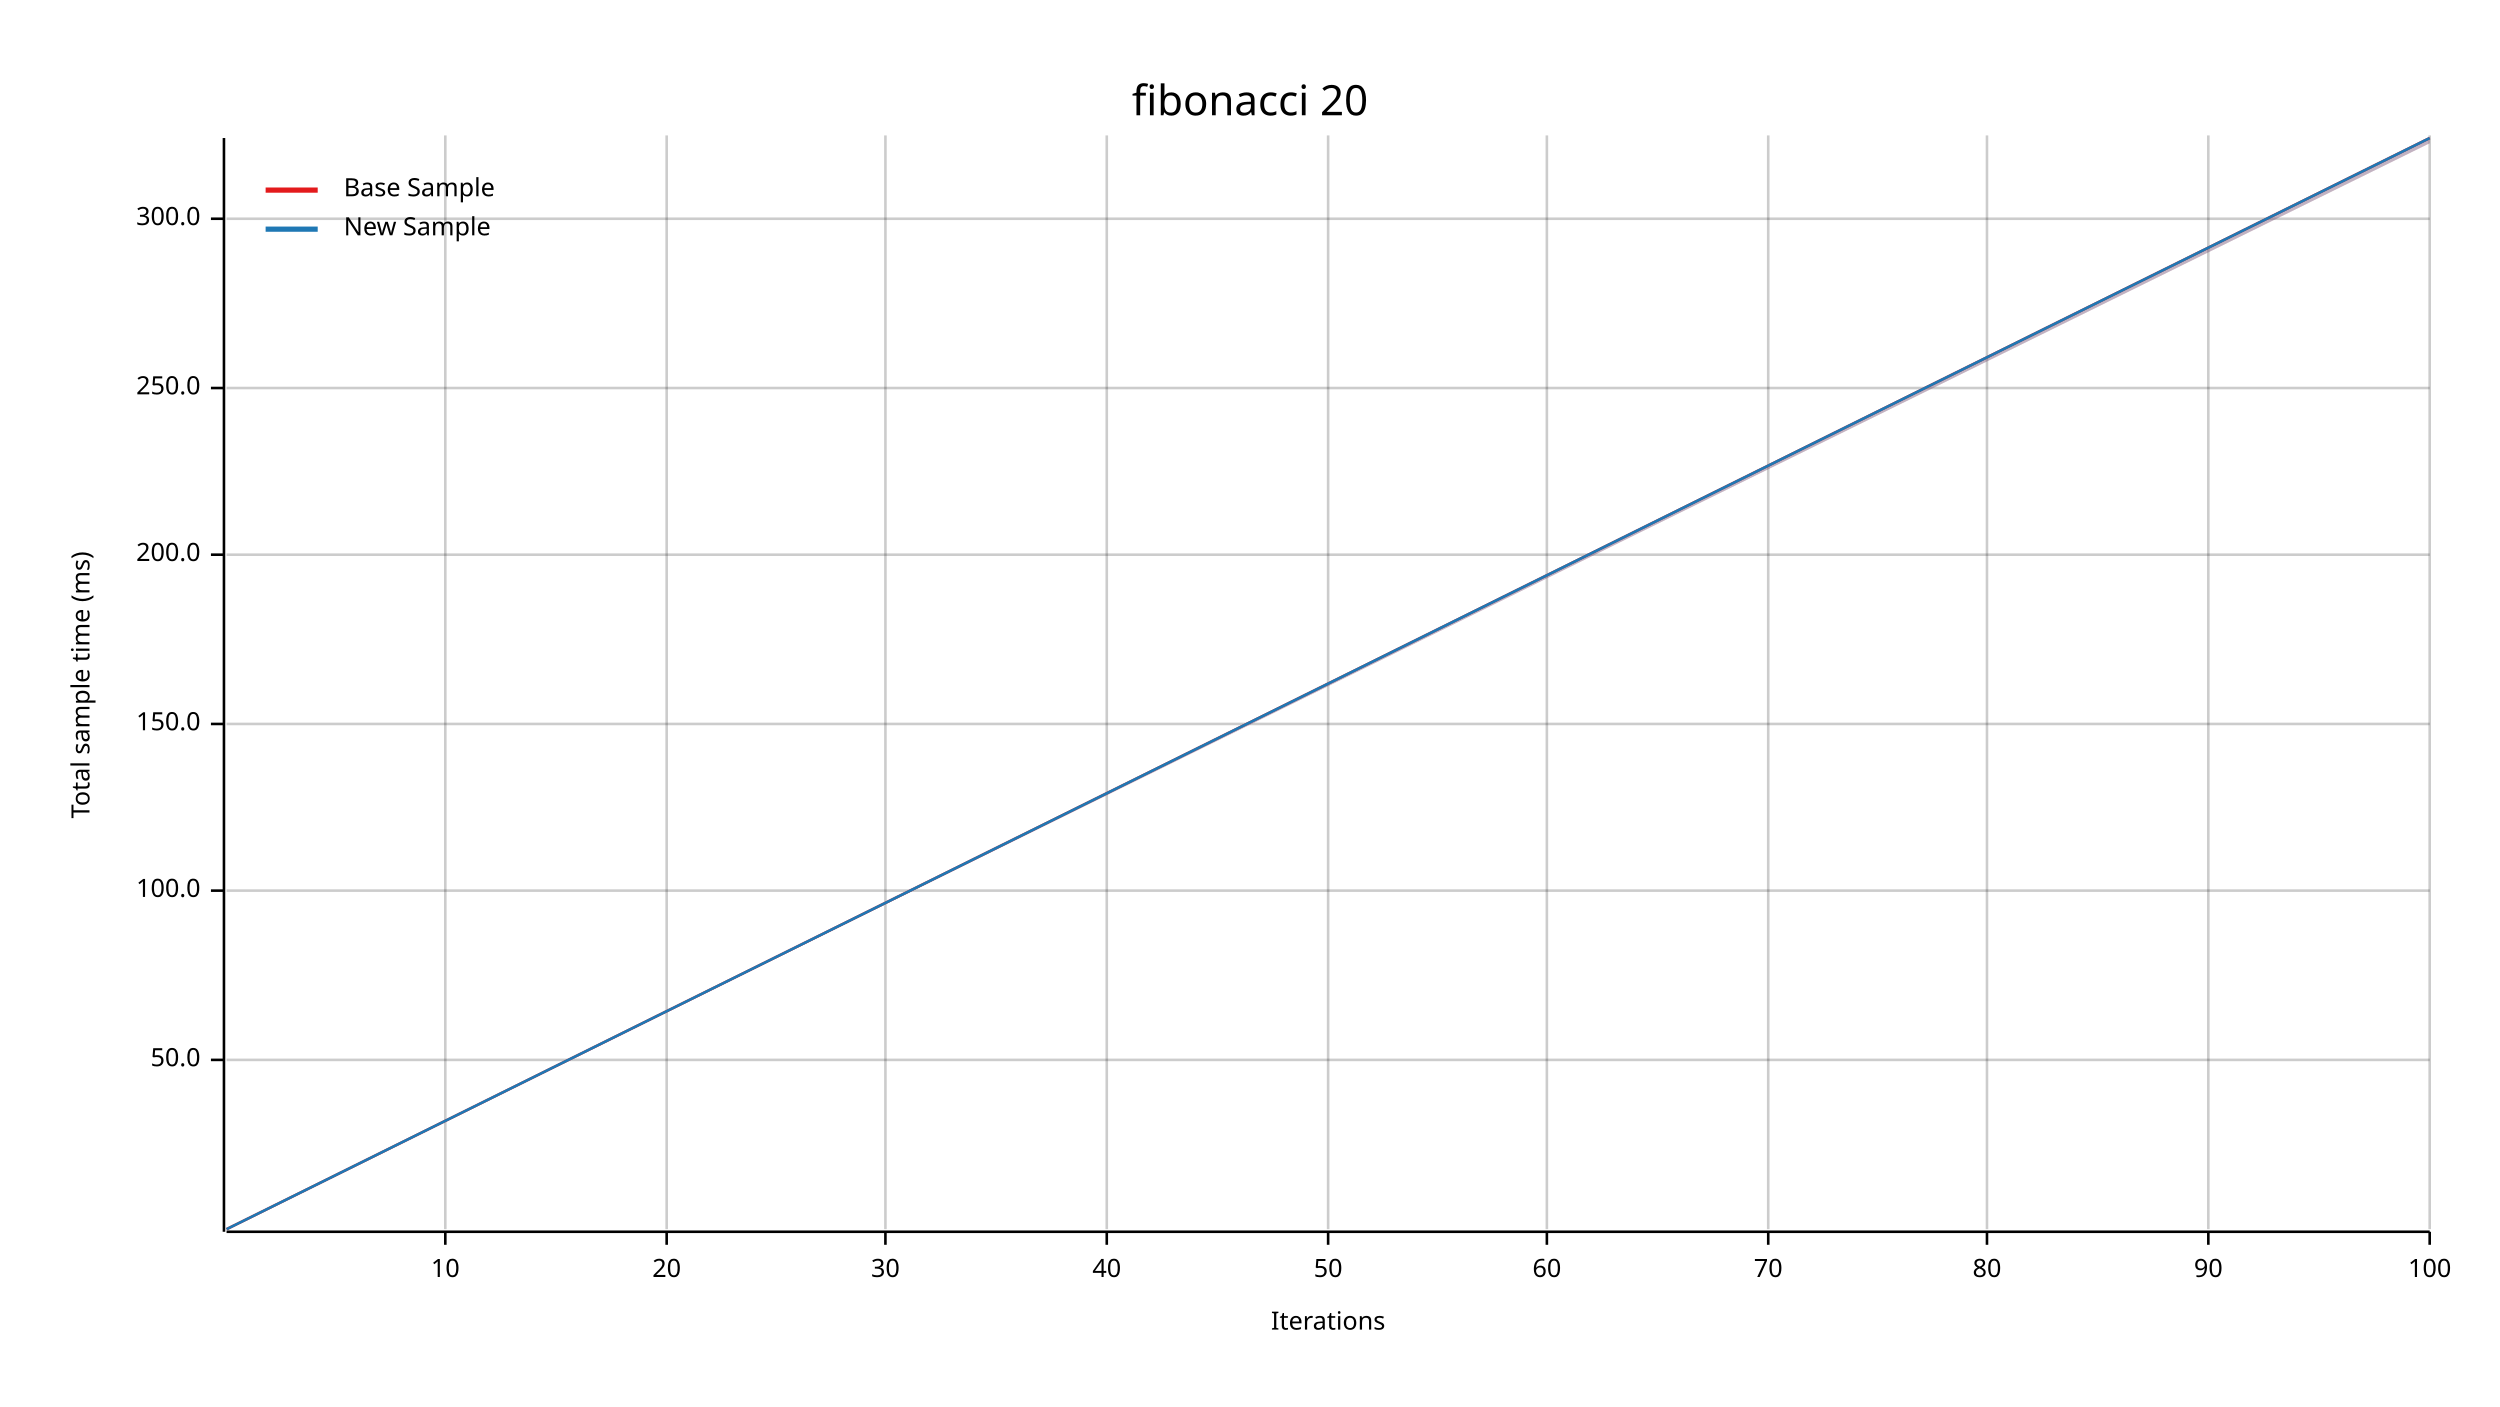
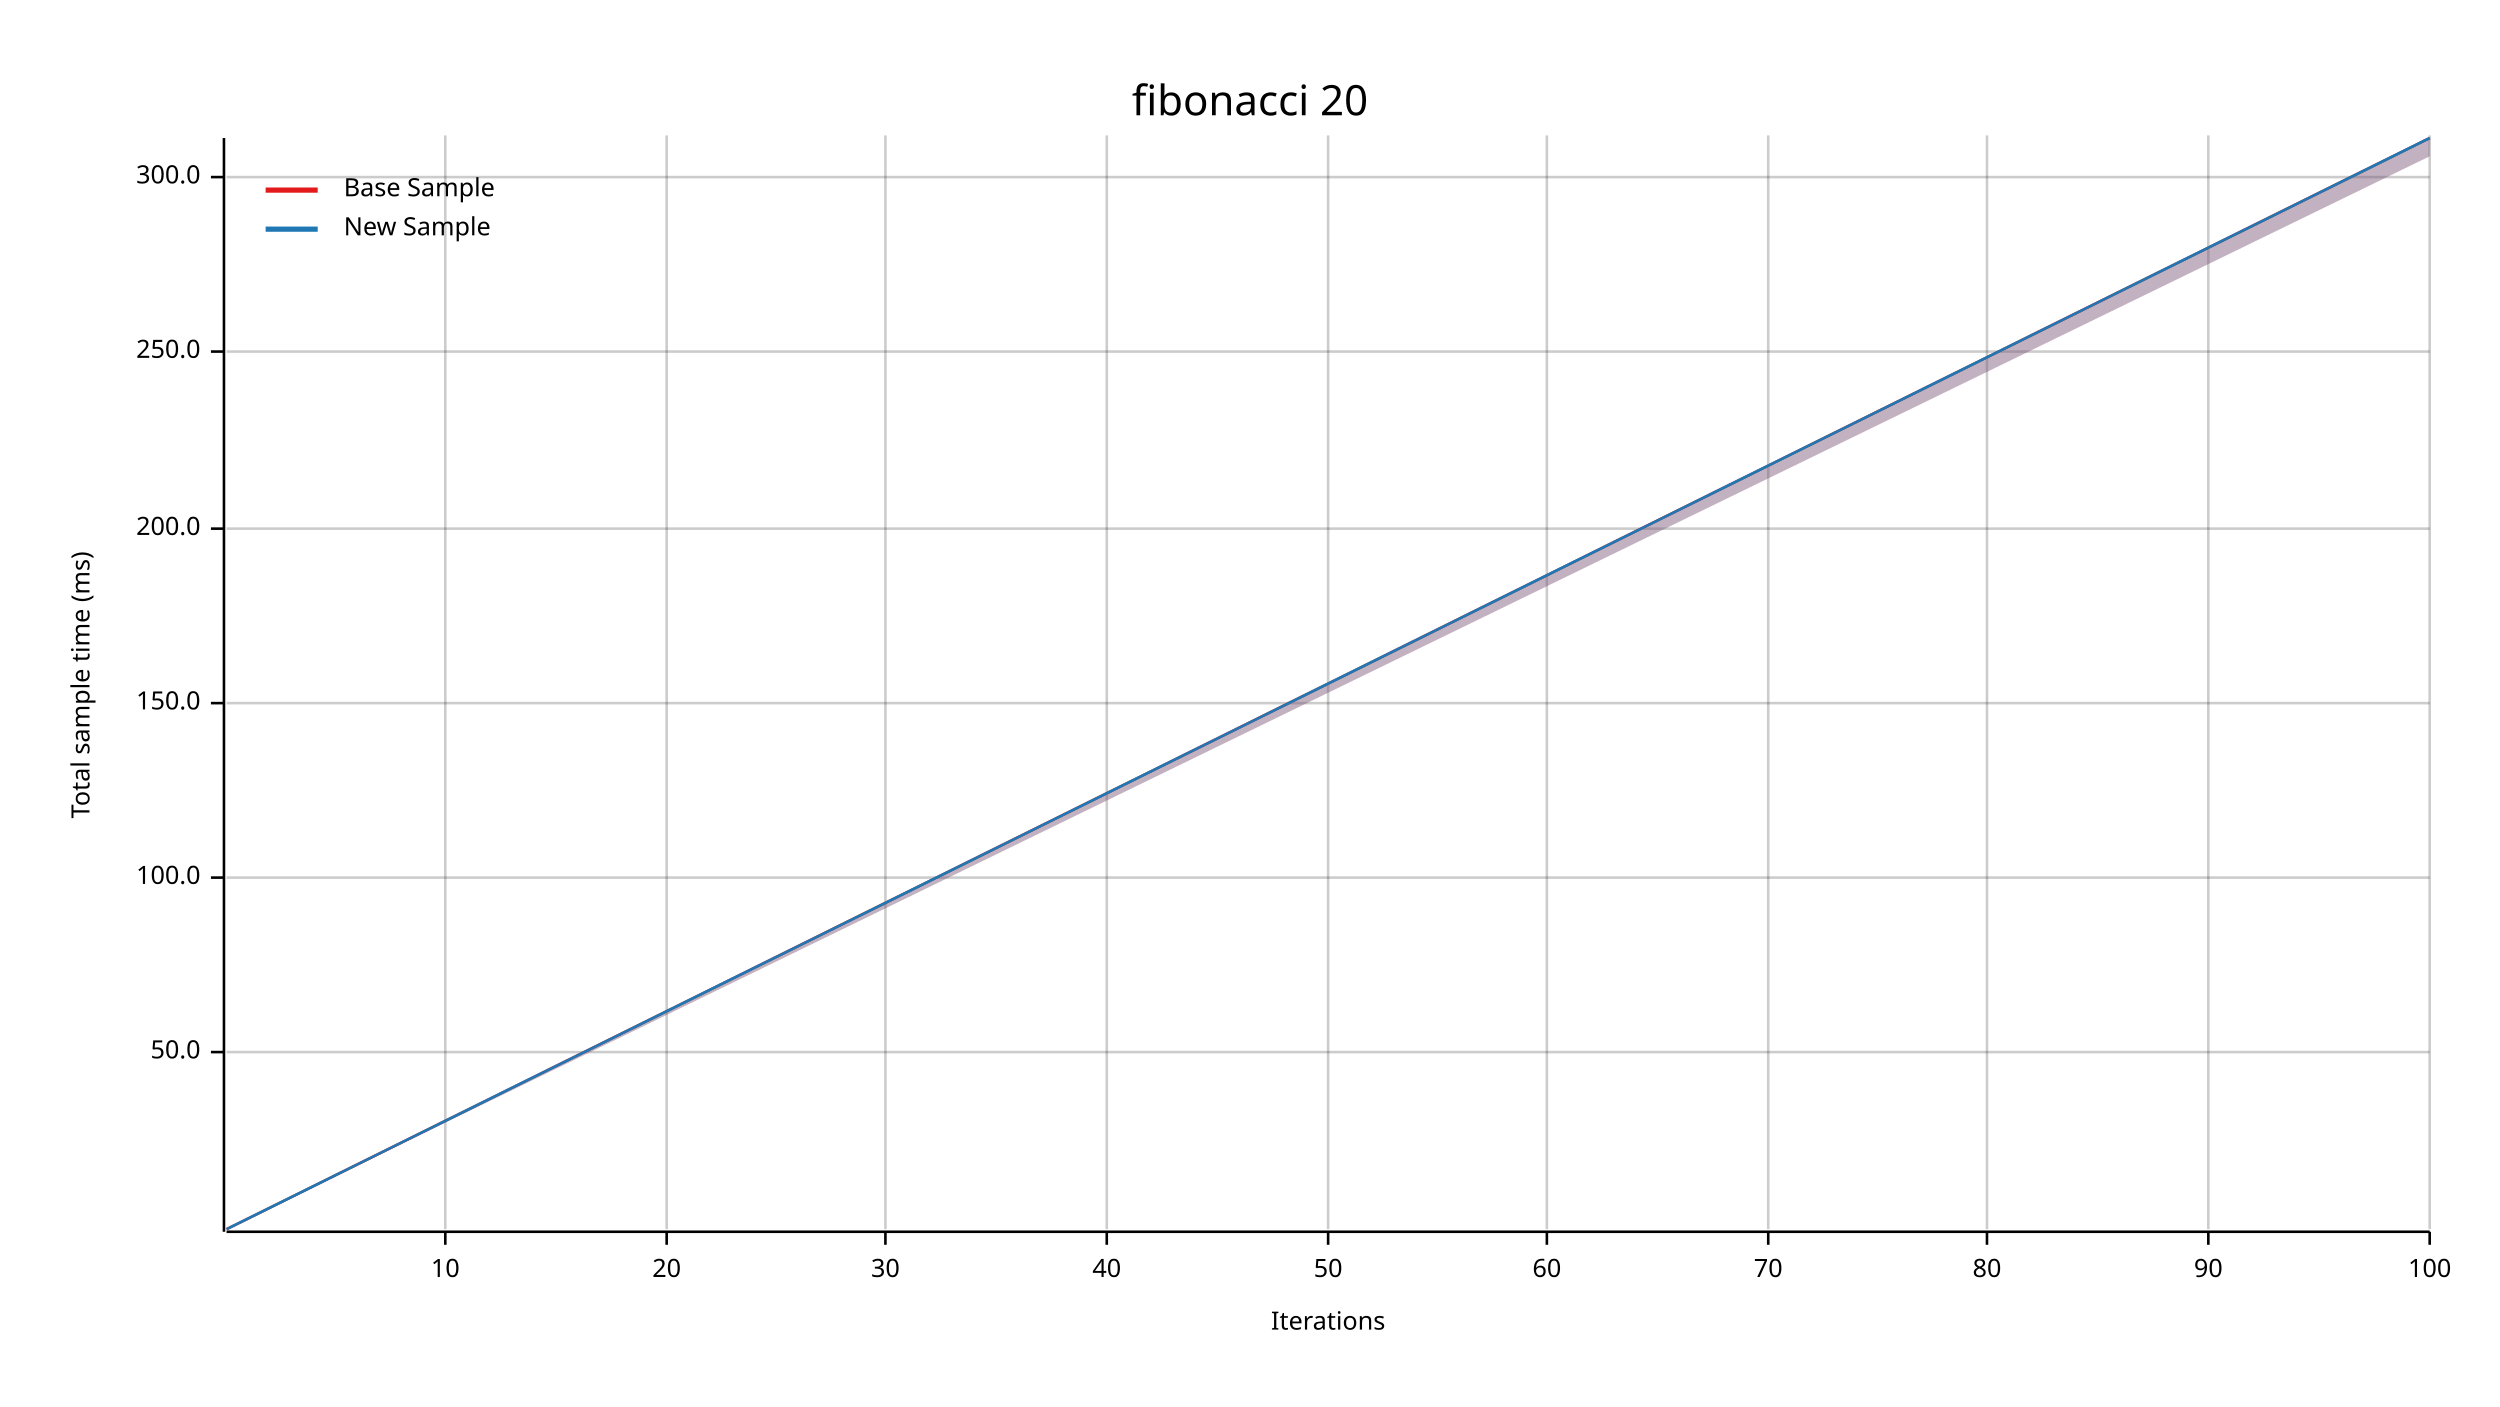
<svg xmlns="http://www.w3.org/2000/svg" width="960" height="540">
  <text x="480" y="32" dy="0.76em" text-anchor="middle" font-family="sans-serif" font-size="16.129" opacity="1" fill="#000000">
fibonacci 20
</text>
  <text x="27" y="263" dy="0.76em" text-anchor="middle" font-family="sans-serif" font-size="9.677" opacity="1" fill="#000000" transform="rotate(270, 27, 263)">
Total sample time (ms)
</text>
  <text x="510" y="513" dy="-0.5ex" text-anchor="middle" font-family="sans-serif" font-size="9.677" opacity="1" fill="#000000">
Iterations
</text>
  <line opacity="0.2" stroke="#000000" stroke-width="1" x1="171" y1="472" x2="171" y2="52" />
  <line opacity="0.2" stroke="#000000" stroke-width="1" x1="256" y1="472" x2="256" y2="52" />
  <line opacity="0.2" stroke="#000000" stroke-width="1" x1="340" y1="472" x2="340" y2="52" />
  <line opacity="0.2" stroke="#000000" stroke-width="1" x1="425" y1="472" x2="425" y2="52" />
  <line opacity="0.2" stroke="#000000" stroke-width="1" x1="510" y1="472" x2="510" y2="52" />
  <line opacity="0.2" stroke="#000000" stroke-width="1" x1="594" y1="472" x2="594" y2="52" />
  <line opacity="0.2" stroke="#000000" stroke-width="1" x1="679" y1="472" x2="679" y2="52" />
  <line opacity="0.2" stroke="#000000" stroke-width="1" x1="763" y1="472" x2="763" y2="52" />
  <line opacity="0.2" stroke="#000000" stroke-width="1" x1="848" y1="472" x2="848" y2="52" />
  <line opacity="0.2" stroke="#000000" stroke-width="1" x1="933" y1="472" x2="933" y2="52" />
-   <line opacity="0.2" stroke="#000000" stroke-width="1" x1="87" y1="407" x2="933" y2="407" />
-   <line opacity="0.2" stroke="#000000" stroke-width="1" x1="87" y1="342" x2="933" y2="342" />
-   <line opacity="0.2" stroke="#000000" stroke-width="1" x1="87" y1="278" x2="933" y2="278" />
-   <line opacity="0.2" stroke="#000000" stroke-width="1" x1="87" y1="213" x2="933" y2="213" />
-   <line opacity="0.2" stroke="#000000" stroke-width="1" x1="87" y1="149" x2="933" y2="149" />
-   <line opacity="0.2" stroke="#000000" stroke-width="1" x1="87" y1="84" x2="933" y2="84" />
+   <line opacity="0.2" stroke="#000000" stroke-width="1" x1="87" y1="404" x2="933" y2="404" />
+   <line opacity="0.2" stroke="#000000" stroke-width="1" x1="87" y1="337" x2="933" y2="337" />
+   <line opacity="0.2" stroke="#000000" stroke-width="1" x1="87" y1="270" x2="933" y2="270" />
+   <line opacity="0.2" stroke="#000000" stroke-width="1" x1="87" y1="203" x2="933" y2="203" />
+   <line opacity="0.2" stroke="#000000" stroke-width="1" x1="87" y1="135" x2="933" y2="135" />
+   <line opacity="0.2" stroke="#000000" stroke-width="1" x1="87" y1="68" x2="933" y2="68" />
  <polyline fill="none" opacity="1" stroke="#000000" stroke-width="1" points="86,53 86,473 " />
-   <text x="77" y="407" dy="0.5ex" text-anchor="end" font-family="sans-serif" font-size="9.677" opacity="1" fill="#000000">
+   <text x="77" y="404" dy="0.5ex" text-anchor="end" font-family="sans-serif" font-size="9.677" opacity="1" fill="#000000">
50.0
</text>
-   <polyline fill="none" opacity="1" stroke="#000000" stroke-width="1" points="81,407 86,407 " />
-   <text x="77" y="342" dy="0.5ex" text-anchor="end" font-family="sans-serif" font-size="9.677" opacity="1" fill="#000000">
+   <polyline fill="none" opacity="1" stroke="#000000" stroke-width="1" points="81,404 86,404 " />
+   <text x="77" y="337" dy="0.5ex" text-anchor="end" font-family="sans-serif" font-size="9.677" opacity="1" fill="#000000">
100.0
</text>
-   <polyline fill="none" opacity="1" stroke="#000000" stroke-width="1" points="81,342 86,342 " />
-   <text x="77" y="278" dy="0.5ex" text-anchor="end" font-family="sans-serif" font-size="9.677" opacity="1" fill="#000000">
+   <polyline fill="none" opacity="1" stroke="#000000" stroke-width="1" points="81,337 86,337 " />
+   <text x="77" y="270" dy="0.5ex" text-anchor="end" font-family="sans-serif" font-size="9.677" opacity="1" fill="#000000">
150.0
</text>
-   <polyline fill="none" opacity="1" stroke="#000000" stroke-width="1" points="81,278 86,278 " />
-   <text x="77" y="213" dy="0.5ex" text-anchor="end" font-family="sans-serif" font-size="9.677" opacity="1" fill="#000000">
+   <polyline fill="none" opacity="1" stroke="#000000" stroke-width="1" points="81,270 86,270 " />
+   <text x="77" y="203" dy="0.5ex" text-anchor="end" font-family="sans-serif" font-size="9.677" opacity="1" fill="#000000">
200.0
</text>
-   <polyline fill="none" opacity="1" stroke="#000000" stroke-width="1" points="81,213 86,213 " />
-   <text x="77" y="149" dy="0.5ex" text-anchor="end" font-family="sans-serif" font-size="9.677" opacity="1" fill="#000000">
+   <polyline fill="none" opacity="1" stroke="#000000" stroke-width="1" points="81,203 86,203 " />
+   <text x="77" y="135" dy="0.5ex" text-anchor="end" font-family="sans-serif" font-size="9.677" opacity="1" fill="#000000">
250.0
</text>
-   <polyline fill="none" opacity="1" stroke="#000000" stroke-width="1" points="81,149 86,149 " />
-   <text x="77" y="84" dy="0.5ex" text-anchor="end" font-family="sans-serif" font-size="9.677" opacity="1" fill="#000000">
+   <polyline fill="none" opacity="1" stroke="#000000" stroke-width="1" points="81,135 86,135 " />
+   <text x="77" y="68" dy="0.5ex" text-anchor="end" font-family="sans-serif" font-size="9.677" opacity="1" fill="#000000">
300.0
</text>
-   <polyline fill="none" opacity="1" stroke="#000000" stroke-width="1" points="81,84 86,84 " />
+   <polyline fill="none" opacity="1" stroke="#000000" stroke-width="1" points="81,68 86,68 " />
  <polyline fill="none" opacity="1" stroke="#000000" stroke-width="1" points="87,473 933,473 " />
  <text x="171" y="483" dy="0.76em" text-anchor="middle" font-family="sans-serif" font-size="9.677" opacity="1" fill="#000000">
10
</text>
  <polyline fill="none" opacity="1" stroke="#000000" stroke-width="1" points="171,473 171,478 " />
  <text x="256" y="483" dy="0.76em" text-anchor="middle" font-family="sans-serif" font-size="9.677" opacity="1" fill="#000000">
20
</text>
  <polyline fill="none" opacity="1" stroke="#000000" stroke-width="1" points="256,473 256,478 " />
  <text x="340" y="483" dy="0.76em" text-anchor="middle" font-family="sans-serif" font-size="9.677" opacity="1" fill="#000000">
30
</text>
  <polyline fill="none" opacity="1" stroke="#000000" stroke-width="1" points="340,473 340,478 " />
  <text x="425" y="483" dy="0.76em" text-anchor="middle" font-family="sans-serif" font-size="9.677" opacity="1" fill="#000000">
40
</text>
  <polyline fill="none" opacity="1" stroke="#000000" stroke-width="1" points="425,473 425,478 " />
  <text x="510" y="483" dy="0.76em" text-anchor="middle" font-family="sans-serif" font-size="9.677" opacity="1" fill="#000000">
50
</text>
  <polyline fill="none" opacity="1" stroke="#000000" stroke-width="1" points="510,473 510,478 " />
  <text x="594" y="483" dy="0.76em" text-anchor="middle" font-family="sans-serif" font-size="9.677" opacity="1" fill="#000000">
60
</text>
  <polyline fill="none" opacity="1" stroke="#000000" stroke-width="1" points="594,473 594,478 " />
  <text x="679" y="483" dy="0.76em" text-anchor="middle" font-family="sans-serif" font-size="9.677" opacity="1" fill="#000000">
70
</text>
  <polyline fill="none" opacity="1" stroke="#000000" stroke-width="1" points="679,473 679,478 " />
  <text x="763" y="483" dy="0.76em" text-anchor="middle" font-family="sans-serif" font-size="9.677" opacity="1" fill="#000000">
80
</text>
  <polyline fill="none" opacity="1" stroke="#000000" stroke-width="1" points="763,473 763,478 " />
  <text x="848" y="483" dy="0.76em" text-anchor="middle" font-family="sans-serif" font-size="9.677" opacity="1" fill="#000000">
90
</text>
  <polyline fill="none" opacity="1" stroke="#000000" stroke-width="1" points="848,473 848,478 " />
  <text x="933" y="483" dy="0.76em" text-anchor="middle" font-family="sans-serif" font-size="9.677" opacity="1" fill="#000000">
100
</text>
  <polyline fill="none" opacity="1" stroke="#000000" stroke-width="1" points="933,473 933,478 " />
  <polyline fill="none" opacity="1" stroke="#E31A1C" stroke-width="1" points="87,472 933,53 " />
-   <polygon opacity="0.25" fill="#E31A1C" points="87,472 933,55 933,53 " />
+   <polygon opacity="0.25" fill="#E31A1C" points="87,472 933,60 933,53 " />
  <polyline fill="none" opacity="1" stroke="#1F78B4" stroke-width="1" points="87,472 933,53 " />
-   <polygon opacity="0.25" fill="#1F78B4" points="87,472 933,55 933,53 " />
+   <polygon opacity="0.25" fill="#1F78B4" points="87,472 933,60 933,53 " />
  <text x="132" y="68" dy="0.76em" text-anchor="start" font-family="sans-serif" font-size="9.677" opacity="1" fill="#000000">
Base Sample
</text>
  <text x="132" y="83" dy="0.76em" text-anchor="start" font-family="sans-serif" font-size="9.677" opacity="1" fill="#000000">
New Sample
</text>
  <polyline fill="none" opacity="1" stroke="#E31A1C" stroke-width="2" points="102,73 122,73 " />
  <polyline fill="none" opacity="1" stroke="#1F78B4" stroke-width="2" points="102,88 122,88 " />
</svg>
